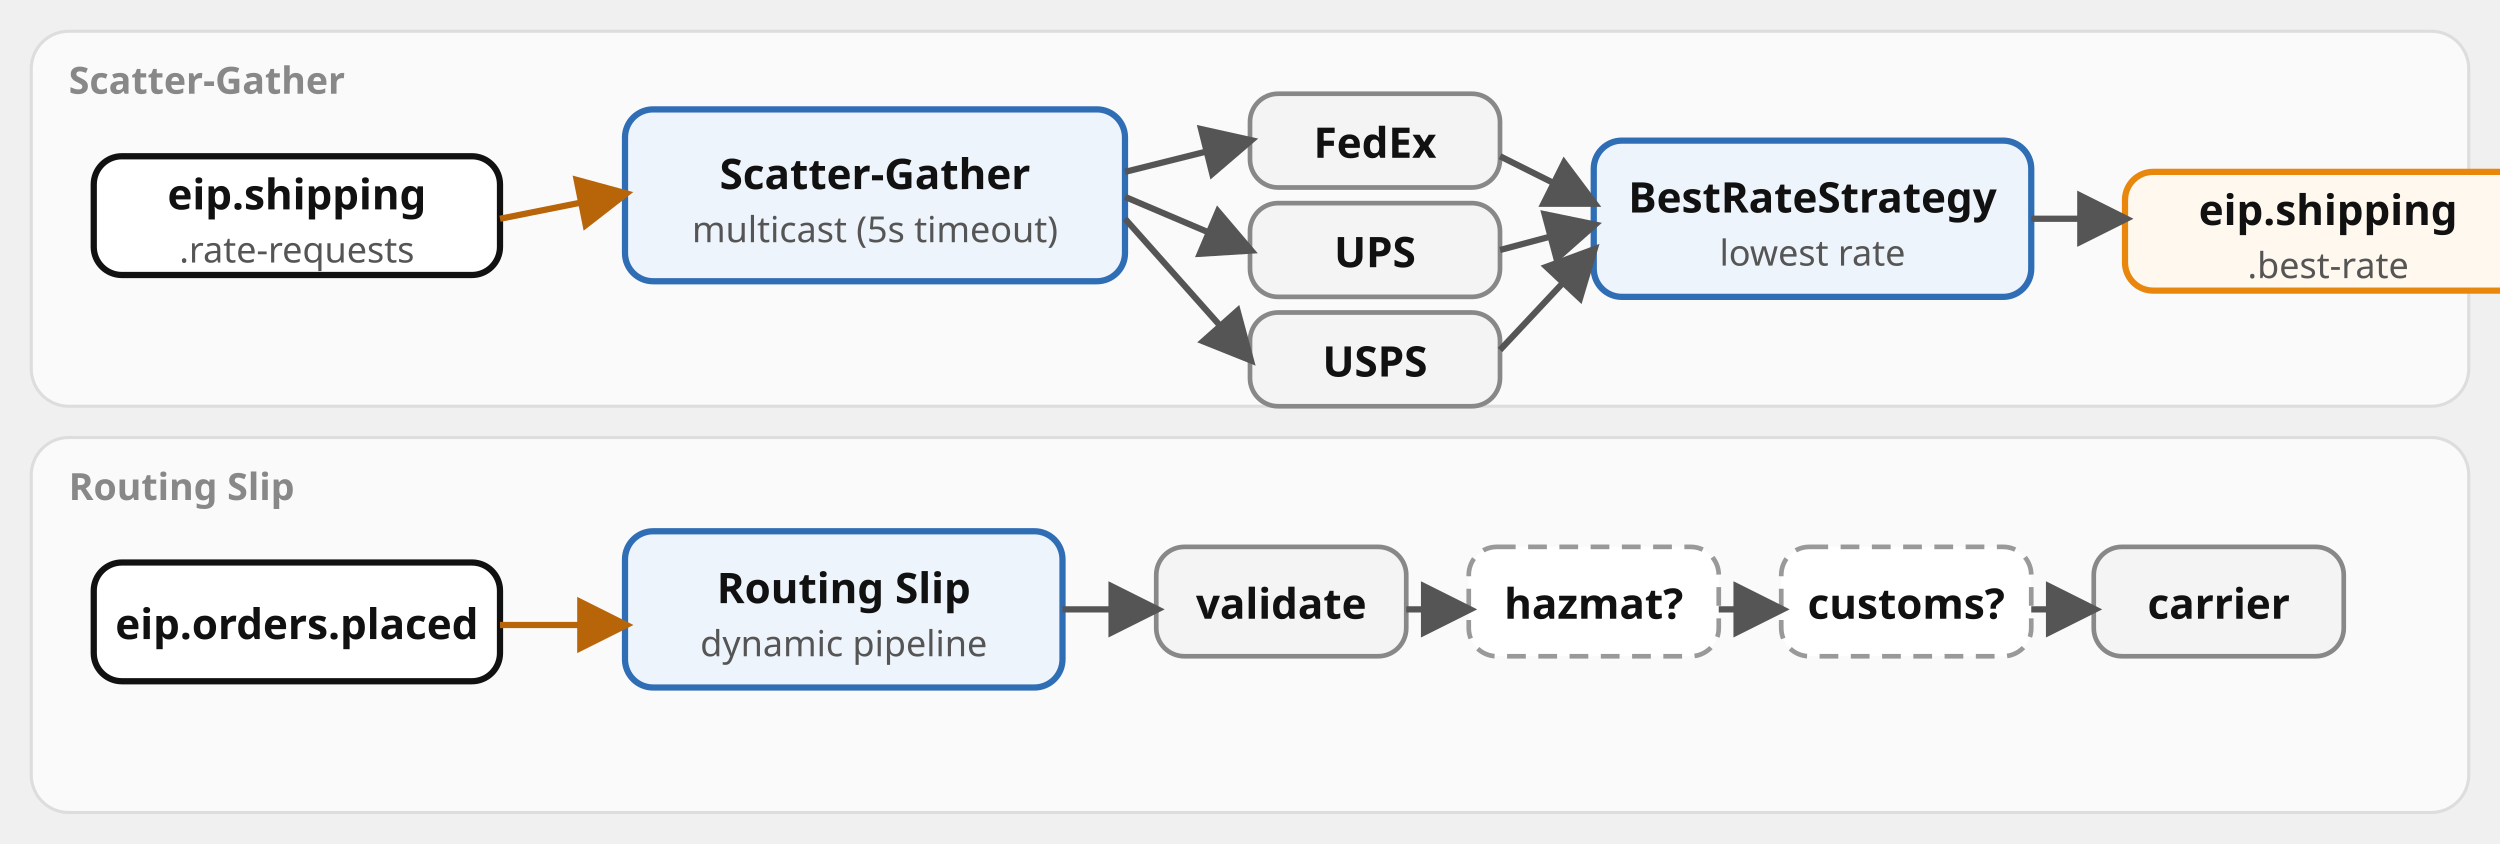
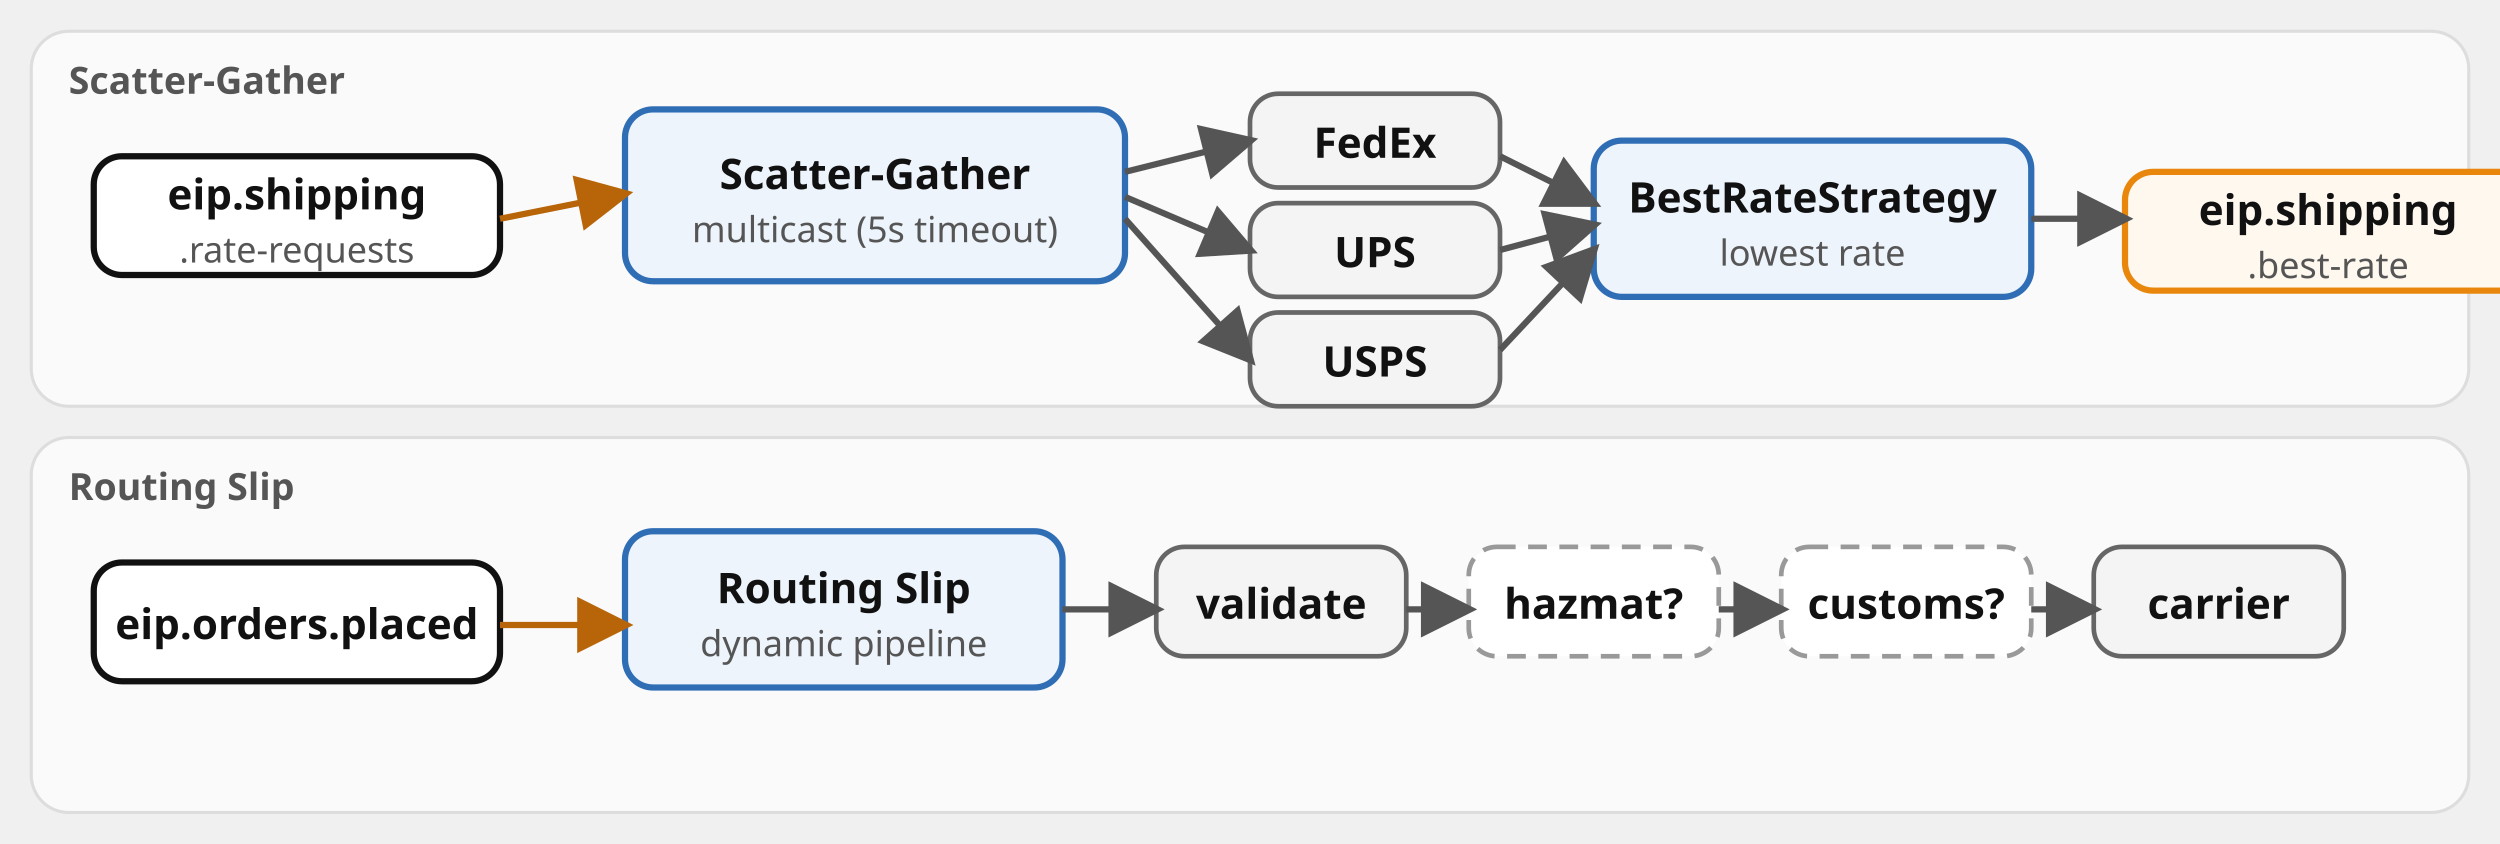
<svg xmlns="http://www.w3.org/2000/svg" viewBox="0 0 800 270" font-family="'Red Hat Text', system-ui, sans-serif" role="img">
  <defs>
    <marker id="a" viewBox="0 0 10 10" refX="8.5" refY="5" markerWidth="9" markerHeight="9" orient="auto-start-reverse">
      <path d="M0,0 L10,5 L0,10 z" fill="#555" />
    </marker>
    <marker id="am" viewBox="0 0 10 10" refX="8.5" refY="5" markerWidth="9" markerHeight="9" orient="auto-start-reverse">
      <path d="M0,0 L10,5 L0,10 z" fill="#b8650a" />
    </marker>
  </defs>
  <rect x="10" y="10" width="780" height="120" rx="12" fill="#fafafa" stroke="#ddd" />
-   <text x="22" y="30" font-size="12" font-weight="700" fill="#888">Scatter-Gather</text>
+   <text x="22" y="30" font-size="12" font-weight="700" fill="#555555">Scatter-Gather</text>
  <rect x="10" y="140" width="780" height="120" rx="12" fill="#fafafa" stroke="#ddd" />
-   <text x="22" y="160" font-size="12" font-weight="700" fill="#888">Routing Slip</text>
+   <text x="22" y="160" font-size="12" font-weight="700" fill="#555555">Routing Slip</text>
  <rect x="30" y="50" width="130" height="38" rx="9" fill="#ffffff" stroke="#111111" stroke-width="2" />
  <text x="95.0" y="67.0" font-size="13.5" font-weight="700" fill="#111111" text-anchor="middle">eip.shipping</text>
  <text x="95.0" y="84.0" font-size="11.5" fill="#555555" text-anchor="middle">.rate-requests</text>
  <rect x="200" y="35" width="160" height="55" rx="9" fill="#eef4fb" stroke="#2f6db5" stroke-width="2" />
  <text x="280.0" y="60.5" font-size="13.5" font-weight="700" fill="#111111" text-anchor="middle">Scatter-Gather</text>
  <text x="280.0" y="77.5" font-size="11.5" fill="#555555" text-anchor="middle">multicast (5s timeout)</text>
-   <rect x="400" y="30" width="80" height="30" rx="9" fill="#f4f4f4" stroke="#888888" stroke-width="1.5" />
+   <rect x="400" y="30" width="80" height="30" rx="9" fill="#f4f4f4" stroke="#666666" stroke-width="1.5" />
  <text x="440.0" y="50.5" font-size="13.5" font-weight="700" fill="#111111" text-anchor="middle">FedEx</text>
-   <rect x="400" y="65" width="80" height="30" rx="9" fill="#f4f4f4" stroke="#888888" stroke-width="1.5" />
+   <rect x="400" y="65" width="80" height="30" rx="9" fill="#f4f4f4" stroke="#666666" stroke-width="1.5" />
  <text x="440.0" y="85.5" font-size="13.5" font-weight="700" fill="#111111" text-anchor="middle">UPS</text>
-   <rect x="400" y="100" width="80" height="30" rx="9" fill="#f4f4f4" stroke="#888888" stroke-width="1.5" />
+   <rect x="400" y="100" width="80" height="30" rx="9" fill="#f4f4f4" stroke="#666666" stroke-width="1.5" />
  <text x="440.0" y="120.5" font-size="13.5" font-weight="700" fill="#111111" text-anchor="middle">USPS</text>
  <rect x="510" y="45" width="140" height="50" rx="9" fill="#eef4fb" stroke="#2f6db5" stroke-width="2" />
  <text x="580.0" y="68.0" font-size="13.5" font-weight="700" fill="#111111" text-anchor="middle">BestRateStrategy</text>
  <text x="580.0" y="85.0" font-size="11.5" fill="#555555" text-anchor="middle">lowest rate</text>
  <rect x="680" y="55" width="130" height="38" rx="9" fill="#fff8ef" stroke="#e8870c" stroke-width="2" />
  <text x="745.0" y="72.0" font-size="13.5" font-weight="700" fill="#111111" text-anchor="middle">eip.shipping</text>
  <text x="745.0" y="89.0" font-size="11.5" fill="#555555" text-anchor="middle">.best-rate</text>
  <rect x="30" y="180" width="130" height="38" rx="9" fill="#ffffff" stroke="#111111" stroke-width="2" />
  <text x="95.0" y="204.5" font-size="13.5" font-weight="700" fill="#111111" text-anchor="middle">eip.orders.placed</text>
  <rect x="200" y="170" width="140" height="50" rx="9" fill="#eef4fb" stroke="#2f6db5" stroke-width="2" />
  <text x="270.0" y="193.0" font-size="13.5" font-weight="700" fill="#111111" text-anchor="middle">Routing Slip</text>
  <text x="270.0" y="210.0" font-size="11.5" fill="#555555" text-anchor="middle">dynamic pipeline</text>
-   <rect x="370" y="175" width="80" height="35" rx="9" fill="#f4f4f4" stroke="#888888" stroke-width="1.5" />
+   <rect x="370" y="175" width="80" height="35" rx="9" fill="#f4f4f4" stroke="#666666" stroke-width="1.5" />
  <text x="410.0" y="198.0" font-size="13.5" font-weight="700" fill="#111111" text-anchor="middle">validate</text>
  <rect x="470" y="175" width="80" height="35" rx="9" fill="#ffffff" stroke="#999999" stroke-width="1.5" stroke-dasharray="6 4" />
  <text x="510.0" y="198.0" font-size="13.5" font-weight="700" fill="#111111" text-anchor="middle">hazmat?</text>
  <rect x="570" y="175" width="80" height="35" rx="9" fill="#ffffff" stroke="#999999" stroke-width="1.5" stroke-dasharray="6 4" />
  <text x="610.0" y="198.0" font-size="13.5" font-weight="700" fill="#111111" text-anchor="middle">customs?</text>
-   <rect x="670" y="175" width="80" height="35" rx="9" fill="#f4f4f4" stroke="#888888" stroke-width="1.5" />
+   <rect x="670" y="175" width="80" height="35" rx="9" fill="#f4f4f4" stroke="#666666" stroke-width="1.5" />
  <text x="710.0" y="198.0" font-size="13.5" font-weight="700" fill="#111111" text-anchor="middle">carrier</text>
  <path d="M160,70 L200,62" fill="none" stroke="#b8650a" stroke-width="2" marker-end="url(#am)" />
  <path d="M360,55 L400,45" fill="none" stroke="#555" stroke-width="2" marker-end="url(#a)" />
  <path d="M360,63 L400,80" fill="none" stroke="#555" stroke-width="2" marker-end="url(#a)" />
  <path d="M360,70 L400,115" fill="none" stroke="#555" stroke-width="2" marker-end="url(#a)" />
  <path d="M480,50 L510,65" fill="none" stroke="#555" stroke-width="2" marker-end="url(#a)" />
  <path d="M480,80 L510,72" fill="none" stroke="#555" stroke-width="2" marker-end="url(#a)" />
  <path d="M480,112 L510,80" fill="none" stroke="#555" stroke-width="2" marker-end="url(#a)" />
  <path d="M650,70 L680,70" fill="none" stroke="#555" stroke-width="2" marker-end="url(#a)" />
  <path d="M160,200 L200,200" fill="none" stroke="#b8650a" stroke-width="2" marker-end="url(#am)" />
  <path d="M340,195 L370,195" fill="none" stroke="#555" stroke-width="2" marker-end="url(#a)" />
  <path d="M450,195 L470,195" fill="none" stroke="#555" stroke-width="2" marker-end="url(#a)" />
  <path d="M550,195 L570,195" fill="none" stroke="#555" stroke-width="2" marker-end="url(#a)" />
  <path d="M650,195 L670,195" fill="none" stroke="#555" stroke-width="2" marker-end="url(#a)" />
</svg>
